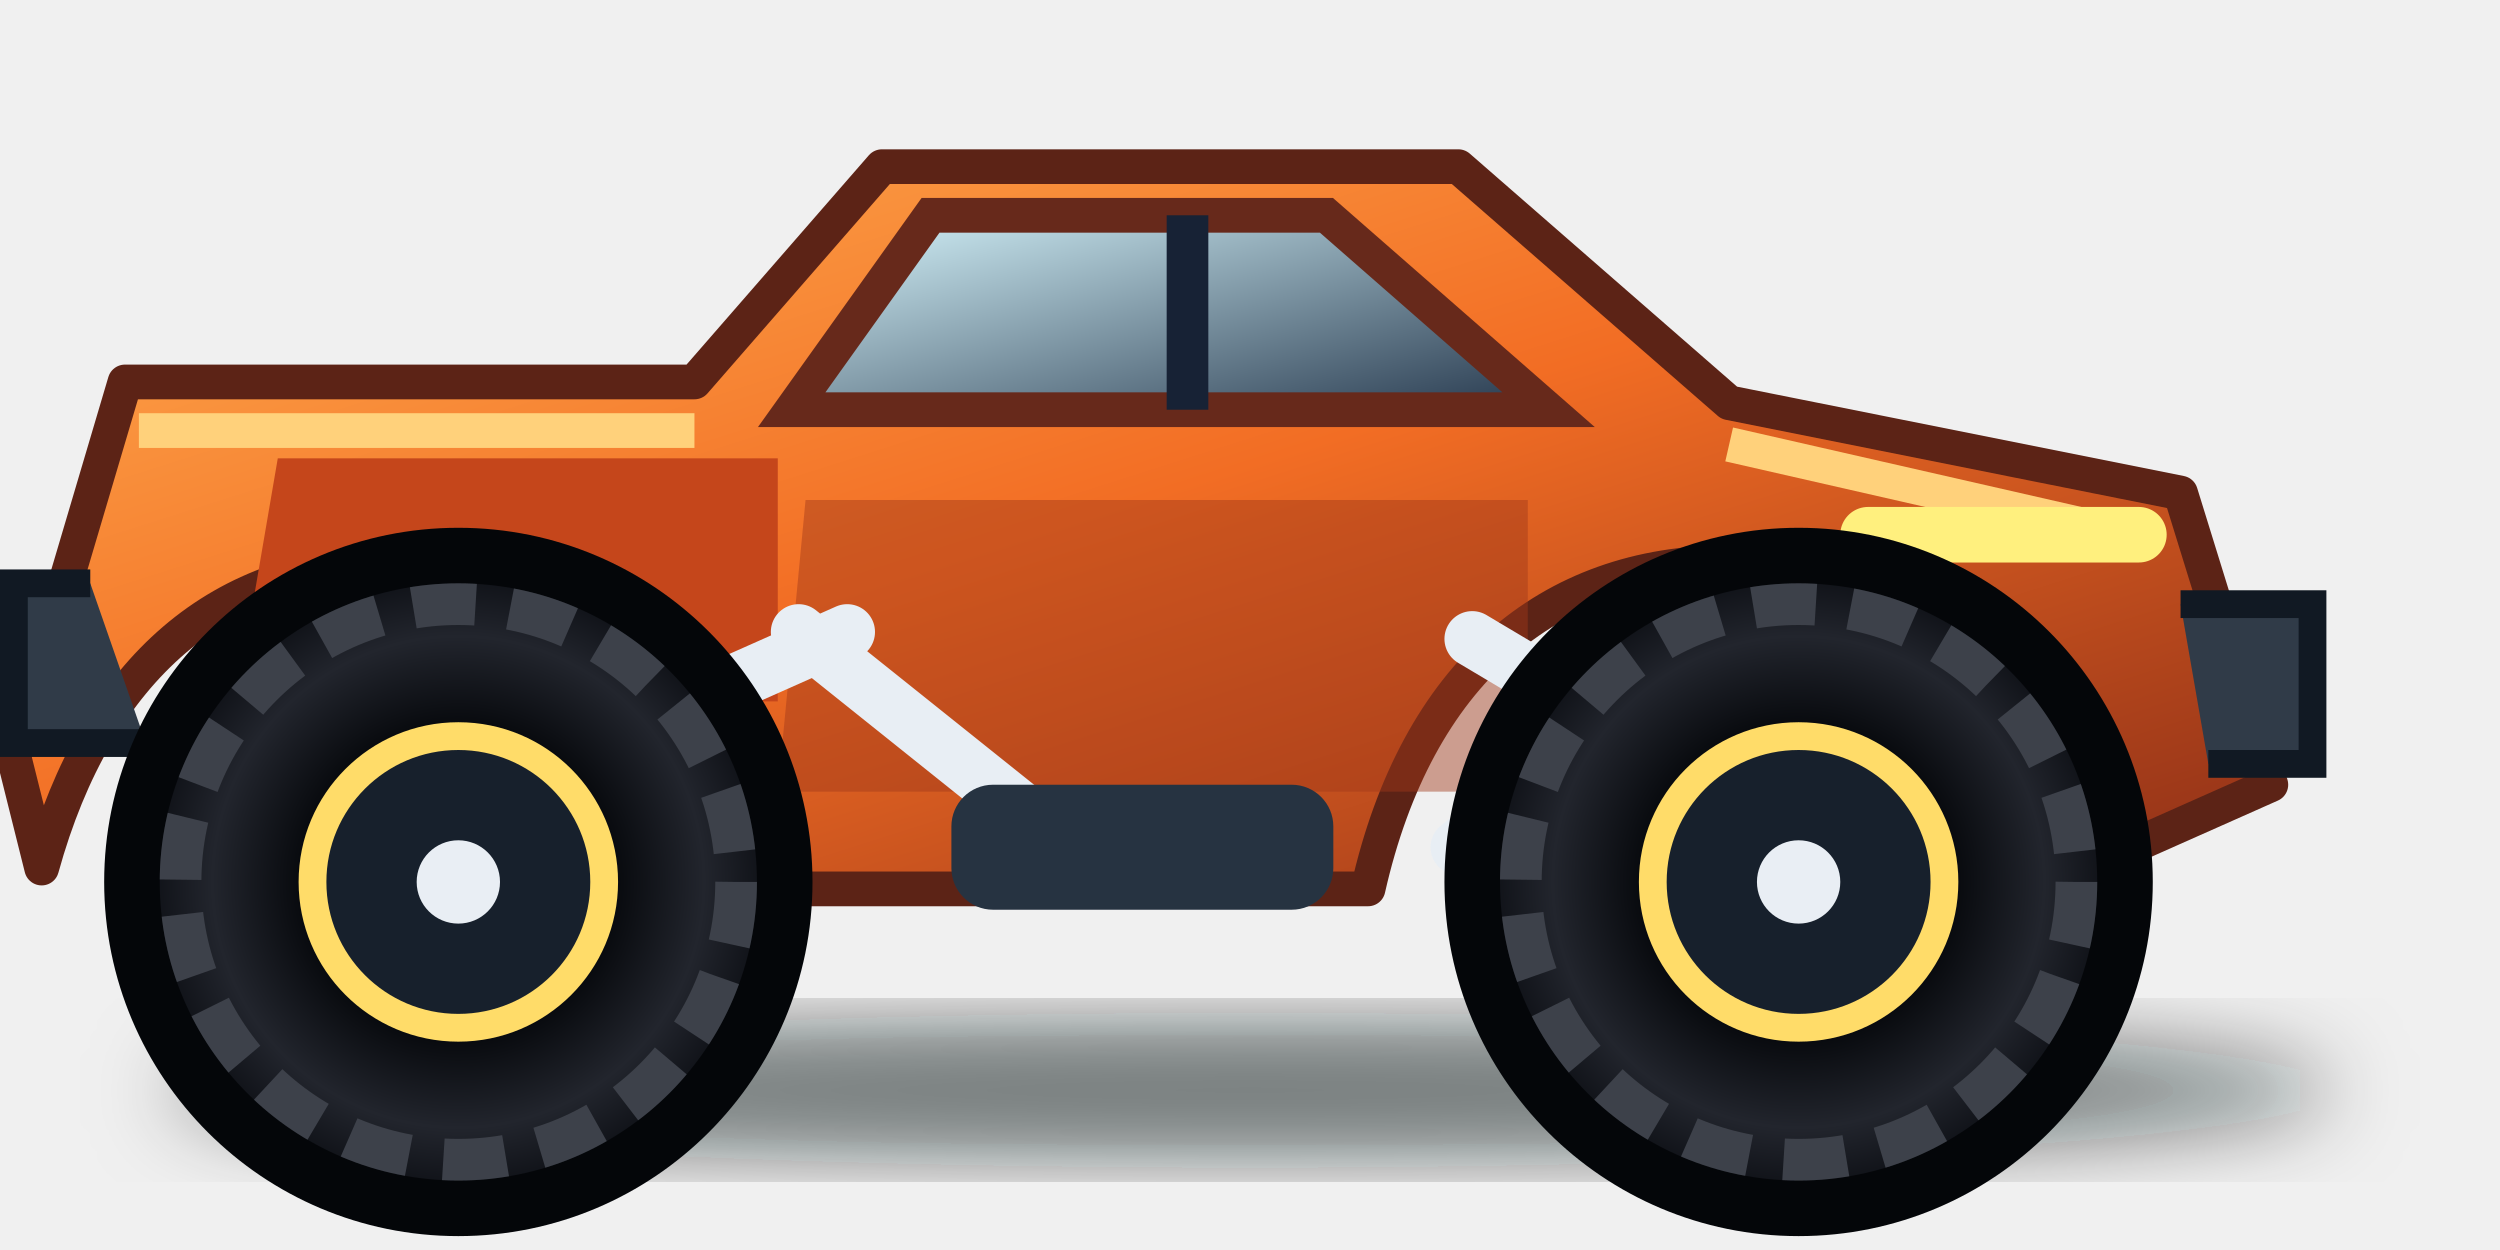
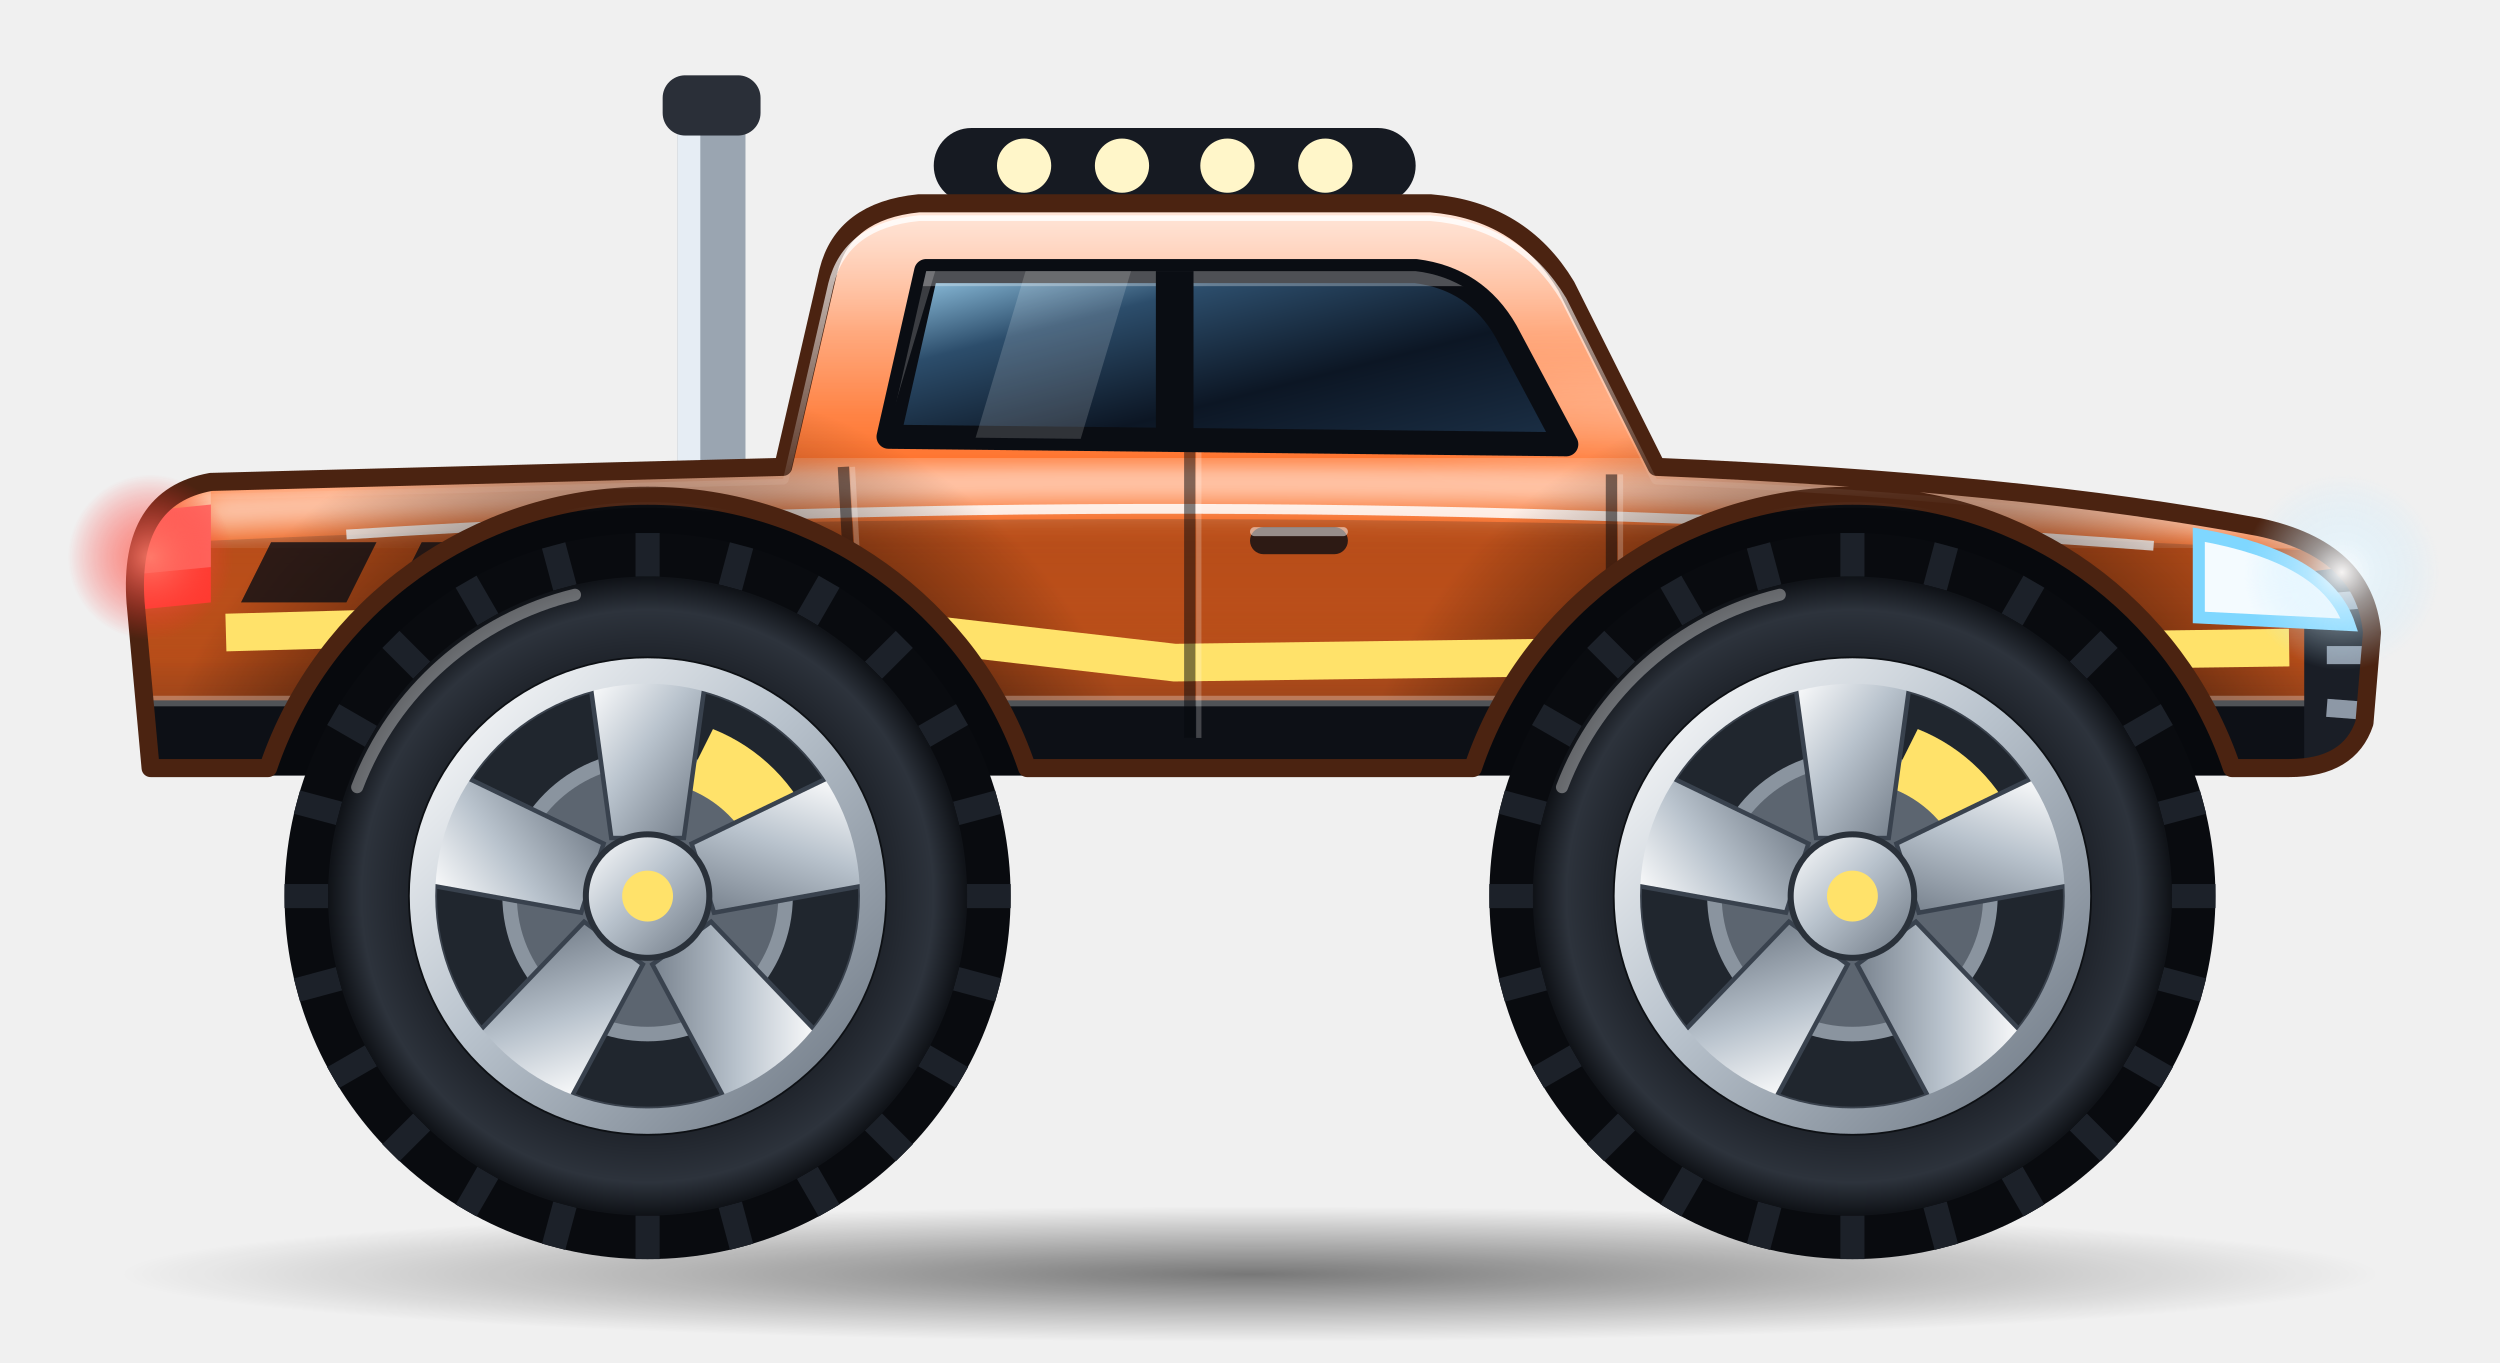
- <svg xmlns="http://www.w3.org/2000/svg" viewBox="0 0 360 180">
+ <svg xmlns="http://www.w3.org/2000/svg" viewBox="-6 0 332 181">
  <defs>
-     <linearGradient id="p" x2="1" y2="1">
-       <stop stop-color="#ffae50" />
-       <stop offset=".48" stop-color="#f26d24" />
-       <stop offset="1" stop-color="#8d2e17" />
-     </linearGradient>
-     <linearGradient id="g" x2="1" y2="1">
-       <stop stop-color="#d9f8ff" />
-       <stop offset="1" stop-color="#26384d" />
-     </linearGradient>
-     <radialGradient id="t">
-       <stop offset=".42" stop-color="#414a58" />
-       <stop offset=".48" stop-color="#080a0e" />
-       <stop offset=".75" stop-color="#22252d" />
-       <stop offset="1" stop-color="#090b10" />
-     </radialGradient>
-     <filter id="s">
-       <feGaussianBlur stdDeviation="6" />
+     <linearGradient id="mapaint" x1="0" y1="28.0" x2="0" y2="102" gradientUnits="userSpaceOnUse">
+       <stop offset="0" stop-color="#ffbc9a" />
+       <stop offset=".22" stop-color="#ff8243" />
+       <stop offset=".5" stop-color="#ff6a1f" />
+       <stop offset=".8" stop-color="#c3521a" />
+       <stop offset="1" stop-color="#823816" />
+     </linearGradient>
+     <linearGradient id="masky" x1="0" y1="28.0" x2="0" y2="66.48" gradientUnits="userSpaceOnUse">
+       <stop offset="0" stop-color="#fff" stop-opacity=".62" />
+       <stop offset=".7" stop-color="#fff" stop-opacity=".1" />
+       <stop offset="1" stop-color="#fff" stop-opacity="0" />
+     </linearGradient>
+     <linearGradient id="mafloor" x1="0" y1="72.48" x2="0" y2="102" gradientUnits="userSpaceOnUse">
+       <stop offset="0" stop-color="#05070c" stop-opacity=".22" />
+       <stop offset=".5" stop-color="#05070c" stop-opacity=".06" />
+       <stop offset="1" stop-color="#ff9762" stop-opacity=".22" />
+     </linearGradient>
+     <linearGradient id="maglass" x1="0" y1="0" x2="1" y2="1">
+       <stop offset="0" stop-color="#9fd4f2" />
+       <stop offset=".28" stop-color="#2c4d6b" />
+       <stop offset=".62" stop-color="#0c1624" />
+       <stop offset="1" stop-color="#1c3148" />
+     </linearGradient>
+     <linearGradient id="marim" x1="0" y1="22.0" x2="0" y2="66.48" gradientUnits="userSpaceOnUse">
+       <stop offset="0" stop-color="#fff" stop-opacity=".95" />
+       <stop offset="1" stop-color="#fff" stop-opacity="0" />
+     </linearGradient>
+     <radialGradient id="maao">
+       <stop offset=".62" stop-color="#000" stop-opacity=".55" />
+       <stop offset="1" stop-color="#000" stop-opacity="0" />
+     </radialGradient>
+     <radialGradient id="maglow">
+       <stop offset="0" stop-color="#fff" stop-opacity=".95" />
+       <stop offset=".35" stop-color="#dff4ff" stop-opacity=".55" />
+       <stop offset="1" stop-color="#bfe8ff" stop-opacity="0" />
+     </radialGradient>
+     <radialGradient id="mared">
+       <stop offset="0" stop-color="#ff7a6a" stop-opacity=".9" />
+       <stop offset="1" stop-color="#ff2a2a" stop-opacity="0" />
+     </radialGradient>
+     <filter id="masoft" x="-20%" y="-60%" width="140%" height="220%">
+       <feGaussianBlur stdDeviation="2.2" />
    </filter>
+     <filter id="masofter" x="-20%" y="-80%" width="140%" height="260%">
+       <feGaussianBlur stdDeviation="4" />
+     </filter>
+     <clipPath id="mabody">
+       <path d="M 14.0 102 L 12 80 Q 11 66 22 64 L 98 62 L 104 36 Q 106 28 116 27 L 184 27 Q 196 28 202 38 L 214 62 Q 262 64 294 70 Q 308 73 309 84 L 308 96 Q 306 102 298 102 L 290.4 102 A 53.2 53.2 0 0 0 189.6 102 L 130.4 102 A 53.2 53.2 0 0 0 29.6 102 Z" />
+     </clipPath>
+     <clipPath id="mawin">
+       <path d="M 112 58 L 117 36 L 182 36 Q 190 37 194 44 L 202 59 Z" />
+     </clipPath>
+     <clipPath id="mawell">
+       <rect x="0" y="0" width="340" height="103" />
+     </clipPath>
+     <radialGradient id="matire">
+       <stop offset=".7" stop-color="#1b1f26" />
+       <stop offset=".9" stop-color="#2d333c" />
+       <stop offset="1" stop-color="#101318" />
+     </radialGradient>
+     <linearGradient id="maalloy" x1="0" y1="0" x2="1" y2="1">
+       <stop offset="0" stop-color="#ffffff" />
+       <stop offset=".45" stop-color="#b9c3cd" />
+       <stop offset="1" stop-color="#6c7682" />
+     </linearGradient>
+     <radialGradient id="mashadow">
+       <stop offset="0" stop-color="#000" stop-opacity=".5" />
+       <stop offset="1" stop-color="#000" stop-opacity="0" />
+     </radialGradient>
  </defs>
-   <ellipse cx="180" cy="157" rx="156" ry="11" fill="#03070b" opacity=".5" filter="url(#s)" />
-   <path d="M18 55h82l27-31h83l39 34 65 13 13 42-27 12c-8-29-26-44-51-44-26 0-45 16-52 47H109c-8-31-26-47-52-47-25 0-43 15-51 44L2 109z" fill="url(#p)" stroke="#5c2316" stroke-width="5" stroke-linejoin="round" />
-   <path d="m134 31-20 28h109l-32-28z" fill="url(#g)" stroke="#67291b" stroke-width="5" />
-   <path d="M171 31v28" stroke="#172235" stroke-width="6" />
-   <path d="M20 62h80m149 2 57 13" stroke="#ffd17b" stroke-width="5" />
-   <path d="M40 66h72v35H34z" fill="#c5461b" />
-   <path d="M116 72h104v42H112z" fill="#9f3719" opacity=".45" />
-   <path d="M77 111 122 91m-7 0 40 32m57-31 42 25m-1-29-43 34" stroke="#e8eef4" stroke-width="8" stroke-linecap="round" />
-   <rect x="137" y="113" width="55" height="18" rx="6" fill="#263341" />
-   <path d="M13 84H2v23h19m293-20h19v23h-15" fill="#303b48" stroke="#111923" stroke-width="4" />
-   <path d="M269 77h39" stroke="#fff07e" stroke-width="8" stroke-linecap="round" />
-   <g fill="url(#t)" stroke="#040609" stroke-width="8">
-     <circle cx="66" cy="127" r="47" />
-     <circle cx="259" cy="127" r="47" />
-   </g>
-   <g fill="none" stroke="#3d414a" stroke-width="6" stroke-dasharray="9 5">
-     <circle cx="66" cy="127" r="40" />
-     <circle cx="259" cy="127" r="40" />
-   </g>
-   <g fill="#17202c" stroke="#ffdc69" stroke-width="4">
-     <circle cx="66" cy="127" r="21" />
-     <circle cx="259" cy="127" r="21" />
-   </g>
-   <g fill="#e9eef4">
-     <circle cx="66" cy="127" r="6" />
-     <circle cx="259" cy="127" r="6" />
+   <ellipse cx="160.0" cy="169.2" rx="150.4" ry="9" fill="url(#mashadow)" />
+   <g clip-path="url(#mawell)">
+     <circle cx="80.0" cy="119.0" r="52.7" fill="#07090d" />
+     <circle cx="240.0" cy="119.0" r="52.7" fill="#07090d" />
+   </g>
+   <rect x="84" y="14" width="9" height="52" rx="4" fill="#9aa5b1" />
+   <rect x="84" y="14" width="3" height="52" fill="#e6edf4" />
+   <rect x="82" y="10" width="13" height="8" rx="3" fill="#2a2f38" />
+   <rect x="118" y="17" width="64" height="10" rx="5" fill="#161a22" />
+   <circle cx="130" cy="22" r="3.6" fill="#fff6c9" />
+   <circle cx="143" cy="22" r="3.6" fill="#fff6c9" />
+   <circle cx="157" cy="22" r="3.6" fill="#fff6c9" />
+   <circle cx="170" cy="22" r="3.6" fill="#fff6c9" />
+   <path d="M 14.0 102 L 12 80 Q 11 66 22 64 L 98 62 L 104 36 Q 106 28 116 27 L 184 27 Q 196 28 202 38 L 214 62 Q 262 64 294 70 Q 308 73 309 84 L 308 96 Q 306 102 298 102 L 290.4 102 A 53.2 53.2 0 0 0 189.6 102 L 130.4 102 A 53.2 53.2 0 0 0 29.6 102 Z" fill="url(#mapaint)" />
+   <g clip-path="url(#mabody)">
+     <rect x="0" y="18.0" width="340" height="48.48" fill="url(#masky)" />
+     <path d="M -10 73.48 Q 160.0 63.48 340 75.48 L 340 106 L -10 106 Z" fill="url(#mafloor)" />
+     <path d="M 20 67.98 Q 160.0 59.48 304 69.48" stroke="#fff" stroke-width="5" fill="none" opacity=".75" filter="url(#masoft)" />
+     <path d="M 40 70.98 Q 160.0 63.48 280 72.48" stroke="#fff" stroke-width="1.3" fill="none" opacity=".85" />
+     <ellipse cx="230.4" cy="54.48" rx="46" ry="5" fill="#fff" opacity=".4" filter="url(#masofter)" />
+     <circle cx="80.0" cy="119.0" r="68.2" fill="url(#maao)" />
+     <circle cx="240.0" cy="119.0" r="68.2" fill="url(#maao)" />
+     <rect x="0" y="93" width="340" height="12" fill="#0d1016" />
+     <rect x="0" y="92.4" width="340" height="1.4" fill="#fff" opacity=".28" />
+     <path d="M 300 76 L 316 74 L 318 104 L 300 104 Z" fill="#1a1e26" />
+     <path d="M 303 80 L 315 79 M 303 87 L 316 87 M 303 94 L 316 95" stroke="#8d98a6" stroke-width="2.4" />
+     <path d="M 24 84 L 98 82 L 150 88 L 298 86" stroke="#ffe26a" stroke-width="5" fill="none" />
+     <path d="M 30 72 L 44 72 L 40 80 L 26 80 Z M 50 72 L 64 72 L 60 80 L 46 80 Z M 70 72 L 84 72 L 80 80 L 66 80 Z" fill="#0b0e14" opacity=".8" />
+     <path d="M 106 62 L 108 98 M 152 60 L 152 98 M 208 63 L 208 98" stroke="#05070c" stroke-width="1.5" fill="none" opacity=".5" />
+     <path d="M 106 62 L 108 98 M 152 60 L 152 98 M 208 63 L 208 98" stroke="#fff" stroke-width=".7" fill="none" opacity=".22" transform="translate(1.2 0)" />
+     <rect x="160" y="70" width="13" height="3.6" rx="1.8" fill="#0a0d13" opacity=".8" />
+     <rect x="160" y="70" width="13" height="1.2" rx=".6" fill="#fff" opacity=".5" />
+     <path d="M 12 68 L 22 67 L 22 80 L 12 81 Z" fill="#ff3b30" />
+     <path d="M 12 68 L 22 67 L 22 80 L 12 81 Z" fill="#fff" opacity=".25" transform="translate(0 -1.5) scale(1 .96)" />
+     <path d="M 286 71 Q 303 74 306 83 L 286 82 Z" fill="#f4fbff" />
+     <path d="M 286 71 Q 303 74 306 83 L 286 82 Z" fill="none" stroke="#7fd7ff" stroke-width="1.6" />
+   </g>
+   <path d="M 112 58 L 117 36 L 182 36 Q 190 37 194 44 L 202 59 Z" fill="url(#maglass)" stroke="#0a0d13" stroke-width="3.2" stroke-linejoin="round" />
+   <g clip-path="url(#mawin)">
+     <path d="M 60 30 L 120 30 L 96 110 L 36 110 Z" fill="#fff" opacity=".2" />
+     <path d="M 132 30 L 146 30 L 122 110 L 108 110 Z" fill="#fff" opacity=".16" />
+     <path d="M 0 37.0 L 320 37.0" stroke="#fff" stroke-width="2" opacity=".28" />
+     <path d="M 150 36 L 150 58" stroke="#0a0d13" stroke-width="5" />
+   </g>
+   <path d="M 14.0 102 L 12 80 Q 11 66 22 64 L 98 62 L 104 36 Q 106 28 116 27 L 184 27 Q 196 28 202 38 L 214 62 Q 262 64 294 70 Q 308 73 309 84 L 308 96 Q 306 102 298 102 L 290.4 102 A 53.2 53.2 0 0 0 189.6 102 L 130.4 102 A 53.2 53.2 0 0 0 29.6 102 Z" fill="none" stroke="#4b2311" stroke-width="2.4" stroke-linejoin="round" />
+   <path d="M 14.0 102 L 12 80 Q 11 66 22 64 L 98 62 L 104 36 Q 106 28 116 27 L 184 27 Q 196 28 202 38 L 214 62 Q 262 64 294 70 Q 308 73 309 84 L 308 96 Q 306 102 298 102 L 290.4 102 A 53.2 53.2 0 0 0 189.6 102 L 130.4 102 A 53.2 53.2 0 0 0 29.6 102 Z" fill="none" stroke="url(#marim)" stroke-width="1.5" stroke-linejoin="round" transform="translate(0 1.6)" clip-path="url(#mabody)" />
+   <circle cx="305.0" cy="76.0" r="13" fill="url(#maglow)" />
+   <circle cx="14.0" cy="74.0" r="11" fill="url(#mared)" />
+   <g transform="translate(80.0 119.0)">
+     <circle r="48.21" fill="#090b0f" />
+     <rect x="-1.6" y="-48.21" width="3.2" height="5.79" fill="#1c2129" transform="rotate(0)" />
+     <rect x="-1.6" y="-48.21" width="3.2" height="5.79" fill="#1c2129" transform="rotate(15)" />
+     <rect x="-1.6" y="-48.21" width="3.2" height="5.79" fill="#1c2129" transform="rotate(30)" />
+     <rect x="-1.6" y="-48.21" width="3.2" height="5.79" fill="#1c2129" transform="rotate(45)" />
+     <rect x="-1.6" y="-48.21" width="3.2" height="5.79" fill="#1c2129" transform="rotate(60)" />
+     <rect x="-1.6" y="-48.21" width="3.2" height="5.79" fill="#1c2129" transform="rotate(75)" />
+     <rect x="-1.6" y="-48.21" width="3.2" height="5.79" fill="#1c2129" transform="rotate(90)" />
+     <rect x="-1.6" y="-48.21" width="3.2" height="5.79" fill="#1c2129" transform="rotate(105)" />
+     <rect x="-1.6" y="-48.21" width="3.2" height="5.79" fill="#1c2129" transform="rotate(120)" />
+     <rect x="-1.6" y="-48.21" width="3.2" height="5.79" fill="#1c2129" transform="rotate(135)" />
+     <rect x="-1.6" y="-48.21" width="3.2" height="5.79" fill="#1c2129" transform="rotate(150)" />
+     <rect x="-1.6" y="-48.21" width="3.2" height="5.79" fill="#1c2129" transform="rotate(165)" />
+     <rect x="-1.6" y="-48.21" width="3.2" height="5.79" fill="#1c2129" transform="rotate(180)" />
+     <rect x="-1.6" y="-48.21" width="3.2" height="5.79" fill="#1c2129" transform="rotate(195)" />
+     <rect x="-1.6" y="-48.21" width="3.2" height="5.79" fill="#1c2129" transform="rotate(210)" />
+     <rect x="-1.6" y="-48.21" width="3.2" height="5.79" fill="#1c2129" transform="rotate(225)" />
+     <rect x="-1.6" y="-48.21" width="3.2" height="5.79" fill="#1c2129" transform="rotate(240)" />
+     <rect x="-1.6" y="-48.21" width="3.2" height="5.79" fill="#1c2129" transform="rotate(255)" />
+     <rect x="-1.6" y="-48.21" width="3.2" height="5.79" fill="#1c2129" transform="rotate(270)" />
+     <rect x="-1.6" y="-48.21" width="3.2" height="5.79" fill="#1c2129" transform="rotate(285)" />
+     <rect x="-1.6" y="-48.21" width="3.2" height="5.79" fill="#1c2129" transform="rotate(300)" />
+     <rect x="-1.6" y="-48.21" width="3.2" height="5.79" fill="#1c2129" transform="rotate(315)" />
+     <rect x="-1.6" y="-48.21" width="3.2" height="5.79" fill="#1c2129" transform="rotate(330)" />
+     <rect x="-1.6" y="-48.21" width="3.2" height="5.79" fill="#1c2129" transform="rotate(345)" />
+     <circle r="42.43" fill="url(#matire)" />
+     <circle r="31.82" fill="#0d1014" />
+     <circle r="29.89" fill="#3a424d" />
+     <circle r="27.96" fill="#20262e" />
+     <circle r="19.29" fill="#8a949f" />
+     <circle r="17.36" fill="#5c6570" />
+     <path d="M 8.68 -22.18 A 24.11 24.11 0 0 1 22.18 -8.68 L 14.46 -4.82 A 15.43 15.43 0 0 0 4.82 -14.46 Z" fill="#ffe26a" />
+     <path d="M -4.82 -7.71 L -7.71 -28.93 L 7.71 -28.93 L 4.82 -7.71 Z" fill="url(#maalloy)" stroke="#39424e" stroke-width=".6" transform="rotate(0)" />
+     <path d="M -4.82 -7.71 L -7.71 -28.93 L 7.71 -28.93 L 4.82 -7.71 Z" fill="url(#maalloy)" stroke="#39424e" stroke-width=".6" transform="rotate(72)" />
+     <path d="M -4.82 -7.71 L -7.71 -28.93 L 7.71 -28.93 L 4.82 -7.71 Z" fill="url(#maalloy)" stroke="#39424e" stroke-width=".6" transform="rotate(144)" />
+     <path d="M -4.82 -7.71 L -7.71 -28.93 L 7.71 -28.93 L 4.82 -7.71 Z" fill="url(#maalloy)" stroke="#39424e" stroke-width=".6" transform="rotate(216)" />
+     <path d="M -4.82 -7.71 L -7.71 -28.93 L 7.71 -28.93 L 4.82 -7.71 Z" fill="url(#maalloy)" stroke="#39424e" stroke-width=".6" transform="rotate(288)" />
+     <circle r="29.89" fill="none" stroke="url(#maalloy)" stroke-width="3.38" />
+     <circle r="8.20" fill="url(#maalloy)" stroke="#2a313a" stroke-width=".8" />
+     <circle r="3.38" fill="#ffe26a" />
+     <path d="M -38.57 -14.46 A 41.46 41.46 0 0 1 -9.64 -40.02" stroke="#fff" stroke-width="1.6" fill="none" opacity=".35" stroke-linecap="round" />
+   </g>
+   <g transform="translate(240.0 119.0)">
+     <circle r="48.21" fill="#090b0f" />
+     <rect x="-1.6" y="-48.21" width="3.2" height="5.79" fill="#1c2129" transform="rotate(0)" />
+     <rect x="-1.6" y="-48.21" width="3.2" height="5.79" fill="#1c2129" transform="rotate(15)" />
+     <rect x="-1.6" y="-48.21" width="3.2" height="5.79" fill="#1c2129" transform="rotate(30)" />
+     <rect x="-1.6" y="-48.21" width="3.2" height="5.79" fill="#1c2129" transform="rotate(45)" />
+     <rect x="-1.6" y="-48.21" width="3.2" height="5.79" fill="#1c2129" transform="rotate(60)" />
+     <rect x="-1.6" y="-48.21" width="3.2" height="5.79" fill="#1c2129" transform="rotate(75)" />
+     <rect x="-1.6" y="-48.21" width="3.2" height="5.79" fill="#1c2129" transform="rotate(90)" />
+     <rect x="-1.6" y="-48.21" width="3.2" height="5.79" fill="#1c2129" transform="rotate(105)" />
+     <rect x="-1.6" y="-48.21" width="3.2" height="5.79" fill="#1c2129" transform="rotate(120)" />
+     <rect x="-1.6" y="-48.21" width="3.2" height="5.79" fill="#1c2129" transform="rotate(135)" />
+     <rect x="-1.6" y="-48.21" width="3.2" height="5.79" fill="#1c2129" transform="rotate(150)" />
+     <rect x="-1.6" y="-48.21" width="3.2" height="5.79" fill="#1c2129" transform="rotate(165)" />
+     <rect x="-1.6" y="-48.21" width="3.2" height="5.79" fill="#1c2129" transform="rotate(180)" />
+     <rect x="-1.6" y="-48.21" width="3.2" height="5.79" fill="#1c2129" transform="rotate(195)" />
+     <rect x="-1.6" y="-48.21" width="3.2" height="5.79" fill="#1c2129" transform="rotate(210)" />
+     <rect x="-1.6" y="-48.21" width="3.2" height="5.79" fill="#1c2129" transform="rotate(225)" />
+     <rect x="-1.6" y="-48.21" width="3.2" height="5.79" fill="#1c2129" transform="rotate(240)" />
+     <rect x="-1.6" y="-48.21" width="3.2" height="5.79" fill="#1c2129" transform="rotate(255)" />
+     <rect x="-1.6" y="-48.21" width="3.2" height="5.79" fill="#1c2129" transform="rotate(270)" />
+     <rect x="-1.6" y="-48.21" width="3.2" height="5.79" fill="#1c2129" transform="rotate(285)" />
+     <rect x="-1.6" y="-48.21" width="3.2" height="5.79" fill="#1c2129" transform="rotate(300)" />
+     <rect x="-1.6" y="-48.21" width="3.2" height="5.79" fill="#1c2129" transform="rotate(315)" />
+     <rect x="-1.6" y="-48.21" width="3.2" height="5.79" fill="#1c2129" transform="rotate(330)" />
+     <rect x="-1.6" y="-48.21" width="3.2" height="5.79" fill="#1c2129" transform="rotate(345)" />
+     <circle r="42.43" fill="url(#matire)" />
+     <circle r="31.82" fill="#0d1014" />
+     <circle r="29.89" fill="#3a424d" />
+     <circle r="27.96" fill="#20262e" />
+     <circle r="19.29" fill="#8a949f" />
+     <circle r="17.36" fill="#5c6570" />
+     <path d="M 8.68 -22.18 A 24.11 24.11 0 0 1 22.18 -8.68 L 14.46 -4.82 A 15.43 15.43 0 0 0 4.82 -14.46 Z" fill="#ffe26a" />
+     <path d="M -4.82 -7.71 L -7.71 -28.93 L 7.71 -28.93 L 4.82 -7.71 Z" fill="url(#maalloy)" stroke="#39424e" stroke-width=".6" transform="rotate(0)" />
+     <path d="M -4.82 -7.71 L -7.71 -28.93 L 7.71 -28.93 L 4.82 -7.71 Z" fill="url(#maalloy)" stroke="#39424e" stroke-width=".6" transform="rotate(72)" />
+     <path d="M -4.82 -7.71 L -7.71 -28.93 L 7.71 -28.93 L 4.82 -7.71 Z" fill="url(#maalloy)" stroke="#39424e" stroke-width=".6" transform="rotate(144)" />
+     <path d="M -4.82 -7.71 L -7.71 -28.93 L 7.71 -28.93 L 4.82 -7.71 Z" fill="url(#maalloy)" stroke="#39424e" stroke-width=".6" transform="rotate(216)" />
+     <path d="M -4.82 -7.71 L -7.71 -28.93 L 7.71 -28.93 L 4.82 -7.71 Z" fill="url(#maalloy)" stroke="#39424e" stroke-width=".6" transform="rotate(288)" />
+     <circle r="29.89" fill="none" stroke="url(#maalloy)" stroke-width="3.38" />
+     <circle r="8.20" fill="url(#maalloy)" stroke="#2a313a" stroke-width=".8" />
+     <circle r="3.38" fill="#ffe26a" />
+     <path d="M -38.57 -14.46 A 41.46 41.46 0 0 1 -9.64 -40.02" stroke="#fff" stroke-width="1.6" fill="none" opacity=".35" stroke-linecap="round" />
  </g>
</svg>
